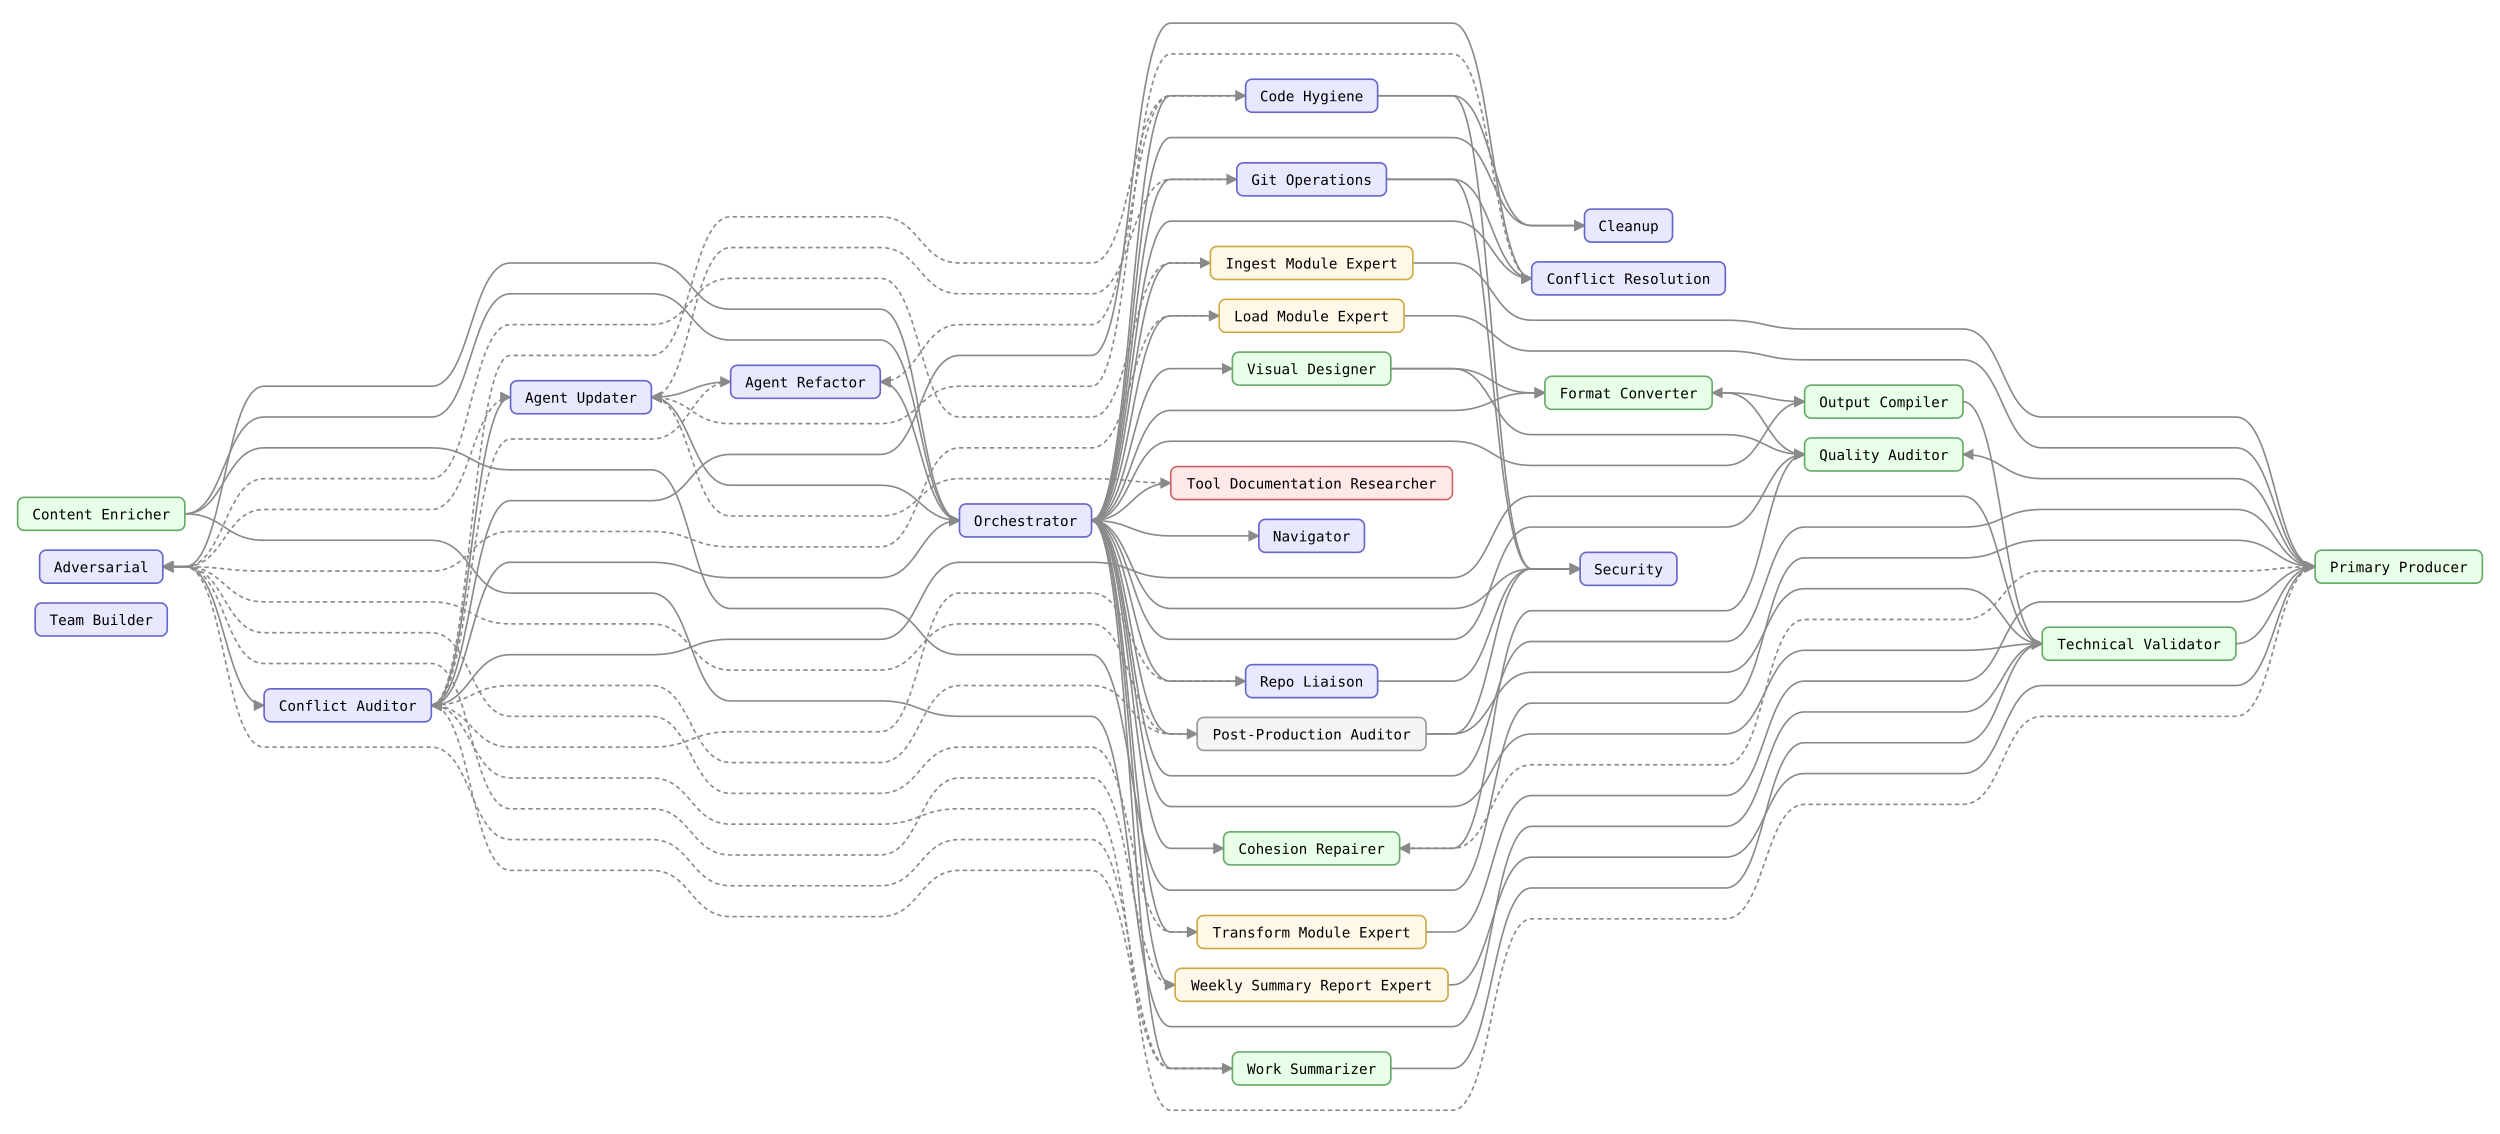
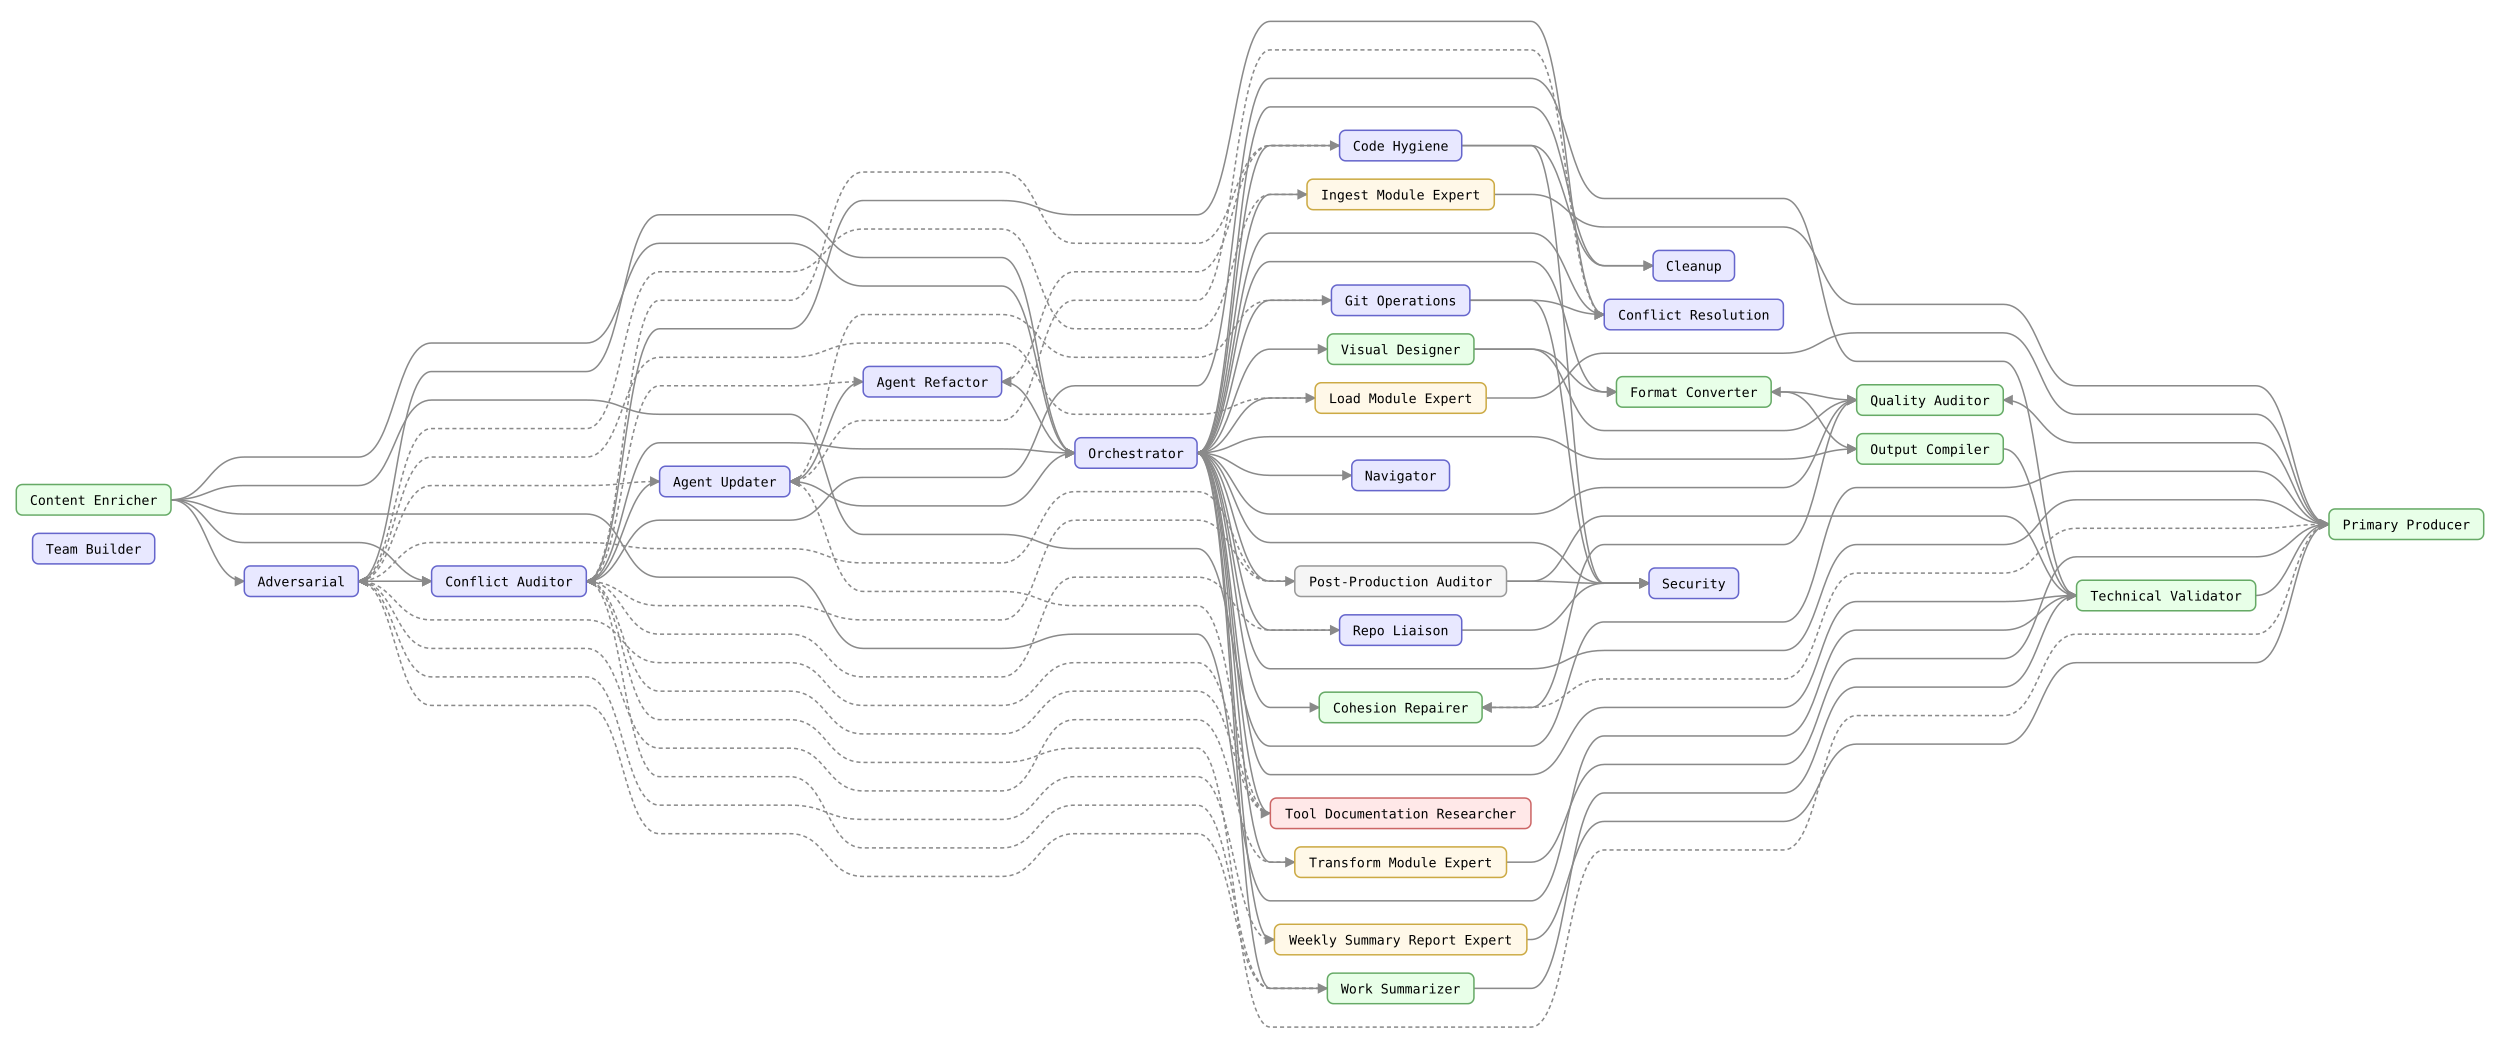
- <svg xmlns="http://www.w3.org/2000/svg" viewBox="0 0 2272 1030" width="2272" height="1030" font-family="monospace">
+ <svg xmlns="http://www.w3.org/2000/svg" viewBox="0 0 2456 1030" width="2456" height="1030" font-family="monospace">
  <defs>
    <marker id="arrow" viewBox="0 0 10 10" refX="9" refY="5" markerWidth="7" markerHeight="7" orient="auto-start-reverse">
      <polygon points="0,0 10,5 0,10" fill="#8a8a8a" />
    </marker>
  </defs>
-   <path d="M148,515 L168,515 C204,515 204,641 240,641" fill="none" stroke="#8a8a8a" stroke-width="1.5" marker-end="url(#arrow)" />
-   <path d="M148,515 L168,515 C204,515 204,351 240,351 L392,351 C428,351 428,239 464,239 L592,239 C628,239 628,281 664,281 L800,281 C836,281 836,473 872,473" fill="none" stroke="#8a8a8a" stroke-width="1.5" marker-start="url(#arrow)" marker-end="url(#arrow)" />
-   <path d="M664,347 C628,347 628,399 592,399 L464,399 C428,399 428,641 392,641" fill="none" stroke="#8a8a8a" stroke-width="1.5" stroke-dasharray="4,3" marker-end="url(#arrow)" />
-   <path d="M800,347 C836,347 836,473 872,473" fill="none" stroke="#8a8a8a" stroke-width="1.5" marker-start="url(#arrow)" marker-end="url(#arrow)" />
-   <path d="M464,361 C428,361 428,463 392,463 L240,463 C204,463 204,515 168,515 L148,515" fill="none" stroke="#8a8a8a" stroke-width="1.5" stroke-dasharray="4,3" marker-end="url(#arrow)" />
-   <path d="M592,361 C628,361 628,347 664,347" fill="none" stroke="#8a8a8a" stroke-width="1.5" marker-end="url(#arrow)" />
-   <path d="M464,361 C428,361 428,641 392,641" fill="none" stroke="#8a8a8a" stroke-width="1.5" marker-start="url(#arrow)" marker-end="url(#arrow)" />
-   <path d="M592,361 C628,361 628,441 664,441 L800,441 C836,441 836,473 872,473" fill="none" stroke="#8a8a8a" stroke-width="1.5" marker-start="url(#arrow)" marker-end="url(#arrow)" />
-   <path d="M1440,205 L1392,205 C1356,205 1356,125 1320,125 L1064,125 C1028,125 1028,473 992,473" fill="none" stroke="#8a8a8a" stroke-width="1.5" marker-start="url(#arrow)" marker-end="url(#arrow)" />
-   <path d="M1132,87 L1064,87 C1028,87 1028,295 992,295 L872,295 C836,295 836,347 800,347" fill="none" stroke="#8a8a8a" stroke-width="1.5" stroke-dasharray="4,3" marker-end="url(#arrow)" />
-   <path d="M1252,87 L1320,87 C1356,87 1356,205 1392,205 L1440,205" fill="none" stroke="#8a8a8a" stroke-width="1.5" marker-end="url(#arrow)" />
-   <path d="M1132,87 L1064,87 C1028,87 1028,239 992,239 L872,239 C836,239 836,197 800,197 L664,197 C628,197 628,323 592,323 L464,323 C428,323 428,641 392,641" fill="none" stroke="#8a8a8a" stroke-width="1.5" stroke-dasharray="4,3" marker-end="url(#arrow)" />
-   <path d="M1132,87 L1064,87 C1028,87 1028,473 992,473" fill="none" stroke="#8a8a8a" stroke-width="1.5" marker-start="url(#arrow)" marker-end="url(#arrow)" />
-   <path d="M1252,87 L1320,87 C1356,87 1356,517 1392,517 L1436,517" fill="none" stroke="#8a8a8a" stroke-width="1.5" marker-end="url(#arrow)" />
-   <path d="M1112,771 L1064,771 C1028,771 1028,473 992,473" fill="none" stroke="#8a8a8a" stroke-width="1.5" marker-start="url(#arrow)" marker-end="url(#arrow)" />
-   <path d="M1272,771 L1320,771 C1356,771 1356,555 1392,555 L1568,555 C1604,555 1604,413 1640,413" fill="none" stroke="#8a8a8a" stroke-width="1.5" marker-start="url(#arrow)" marker-end="url(#arrow)" />
-   <path d="M392,641 C428,641 428,455 464,455 L592,455 C628,455 628,413 664,413 L800,413 C836,413 836,323 872,323 L992,323 C1028,323 1028,21 1064,21 L1320,21 C1356,21 1356,253 1392,253" fill="none" stroke="#8a8a8a" stroke-width="1.5" marker-end="url(#arrow)" />
-   <path d="M392,641 C428,641 428,511 464,511 L592,511 C628,511 628,525 664,525 L800,525 C836,525 836,473 872,473" fill="none" stroke="#8a8a8a" stroke-width="1.5" marker-start="url(#arrow)" marker-end="url(#arrow)" />
-   <path d="M392,641 C428,641 428,595 464,595 L592,595 C628,595 628,581 664,581 L800,581 C836,581 836,511 872,511 L992,511 C1028,511 1028,525 1064,525 L1320,525 C1356,525 1356,451 1392,451 L1568,451 L1640,451 L1784,451 C1820,451 1820,585 1856,585" fill="none" stroke="#8a8a8a" stroke-width="1.5" marker-start="url(#arrow)" marker-end="url(#arrow)" />
-   <path d="M1392,253 C1356,253 1356,49 1320,49 L1064,49 C1028,49 1028,351 992,351 L872,351 C836,351 836,385 800,385 L664,385 C628,385 628,361 592,361" fill="none" stroke="#8a8a8a" stroke-width="1.5" stroke-dasharray="4,3" marker-end="url(#arrow)" />
-   <path d="M1392,253 C1356,253 1356,201 1320,201 L1064,201 C1028,201 1028,473 992,473" fill="none" stroke="#8a8a8a" stroke-width="1.5" marker-start="url(#arrow)" marker-end="url(#arrow)" />
-   <path d="M168,467 C204,467 204,379 240,379 L392,379 C428,379 428,267 464,267 L592,267 C628,267 628,309 664,309 L800,309 C836,309 836,473 872,473" fill="none" stroke="#8a8a8a" stroke-width="1.5" marker-end="url(#arrow)" />
-   <path d="M168,467 C204,467 204,407 240,407 L392,407 C428,407 428,427 464,427 L592,427 C628,427 628,553 664,553 L800,553 C836,553 836,595 872,595 L992,595 C1028,595 1028,809 1064,809 L1320,809 C1356,809 1356,639 1392,639 L1568,639 C1604,639 1604,507 1640,507 L1784,507 C1820,507 1820,491 1856,491 L2032,491 C2068,491 2068,515 2104,515" fill="none" stroke="#8a8a8a" stroke-width="1.5" marker-end="url(#arrow)" />
-   <path d="M168,467 C204,467 204,491 240,491 L392,491 C428,491 428,539 464,539 L592,539 C628,539 628,637 664,637 L800,637 C836,637 836,651 872,651 L992,651 C1028,651 1028,933 1064,933 L1320,933 C1356,933 1356,751 1392,751 L1568,751 C1604,751 1604,647 1640,647 L1784,647 C1820,647 1820,585 1856,585" fill="none" stroke="#8a8a8a" stroke-width="1.5" marker-end="url(#arrow)" />
-   <path d="M1404,357 L1392,357 C1356,357 1356,373 1320,373 L1064,373 C1028,373 1028,473 992,473" fill="none" stroke="#8a8a8a" stroke-width="1.5" marker-start="url(#arrow)" marker-end="url(#arrow)" />
-   <path d="M1556,357 L1568,357 C1604,357 1604,365 1640,365" fill="none" stroke="#8a8a8a" stroke-width="1.5" marker-start="url(#arrow)" marker-end="url(#arrow)" />
-   <path d="M1556,357 L1568,357 C1604,357 1604,413 1640,413" fill="none" stroke="#8a8a8a" stroke-width="1.5" marker-end="url(#arrow)" />
-   <path d="M1124,163 L1064,163 C1028,163 1028,267 992,267 L872,267 C836,267 836,225 800,225 L664,225 C628,225 628,361 592,361" fill="none" stroke="#8a8a8a" stroke-width="1.5" stroke-dasharray="4,3" marker-end="url(#arrow)" />
-   <path d="M1260,163 L1320,163 C1356,163 1356,253 1392,253" fill="none" stroke="#8a8a8a" stroke-width="1.5" marker-end="url(#arrow)" />
-   <path d="M1124,163 L1064,163 C1028,163 1028,473 992,473" fill="none" stroke="#8a8a8a" stroke-width="1.5" marker-start="url(#arrow)" marker-end="url(#arrow)" />
-   <path d="M1260,163 L1320,163 C1356,163 1356,517 1392,517 L1436,517" fill="none" stroke="#8a8a8a" stroke-width="1.5" marker-end="url(#arrow)" />
-   <path d="M1100,239 L1064,239 C1028,239 1028,379 992,379 L872,379 C836,379 836,253 800,253 L664,253 C628,253 628,295 592,295 L464,295 C428,295 428,435 392,435 L240,435 C204,435 204,515 168,515 L148,515" fill="none" stroke="#8a8a8a" stroke-width="1.5" stroke-dasharray="4,3" marker-end="url(#arrow)" />
-   <path d="M1100,239 L1064,239 C1028,239 1028,473 992,473" fill="none" stroke="#8a8a8a" stroke-width="1.5" marker-start="url(#arrow)" marker-end="url(#arrow)" />
-   <path d="M1284,239 L1320,239 C1356,239 1356,291 1392,291 L1568,291 C1604,291 1604,299 1640,299 L1784,299 C1820,299 1820,379 1856,379 L2032,379 C2068,379 2068,515 2104,515" fill="none" stroke="#8a8a8a" stroke-width="1.5" marker-end="url(#arrow)" />
-   <path d="M1108,287 L1064,287 C1028,287 1028,407 992,407 L872,407 C836,407 836,497 800,497 L664,497 C628,497 628,483 592,483 L464,483 C428,483 428,519 392,519 L240,519 C204,519 204,515 168,515 L148,515" fill="none" stroke="#8a8a8a" stroke-width="1.5" stroke-dasharray="4,3" marker-end="url(#arrow)" />
-   <path d="M1108,287 L1064,287 C1028,287 1028,473 992,473" fill="none" stroke="#8a8a8a" stroke-width="1.5" marker-start="url(#arrow)" marker-end="url(#arrow)" />
-   <path d="M1276,287 L1320,287 C1356,287 1356,319 1392,319 L1568,319 C1604,319 1604,327 1640,327 L1784,327 C1820,327 1820,407 1856,407 L2032,407 C2068,407 2068,515 2104,515" fill="none" stroke="#8a8a8a" stroke-width="1.5" marker-end="url(#arrow)" />
-   <path d="M1144,487 L1064,487 C1028,487 1028,473 992,473" fill="none" stroke="#8a8a8a" stroke-width="1.5" marker-start="url(#arrow)" marker-end="url(#arrow)" />
-   <path d="M992,473 C1028,473 1028,401 1064,401 L1320,401 C1356,401 1356,423 1392,423 L1568,423 C1604,423 1604,365 1640,365" fill="none" stroke="#8a8a8a" stroke-width="1.5" marker-start="url(#arrow)" marker-end="url(#arrow)" />
-   <path d="M992,473 C1028,473 1028,667 1064,667 L1088,667" fill="none" stroke="#8a8a8a" stroke-width="1.5" marker-start="url(#arrow)" marker-end="url(#arrow)" />
-   <path d="M992,473 C1028,473 1028,705 1064,705 L1320,705 C1356,705 1356,583 1392,583 L1568,583 C1604,583 1604,479 1640,479 L1784,479 C1820,479 1820,463 1856,463 L2032,463 C2068,463 2068,515 2104,515" fill="none" stroke="#8a8a8a" stroke-width="1.5" marker-start="url(#arrow)" marker-end="url(#arrow)" />
-   <path d="M992,473 C1028,473 1028,581 1064,581 L1320,581 C1356,581 1356,479 1392,479 L1568,479 C1604,479 1604,413 1640,413" fill="none" stroke="#8a8a8a" stroke-width="1.5" marker-start="url(#arrow)" marker-end="url(#arrow)" />
-   <path d="M992,473 C1028,473 1028,619 1064,619 L1132,619" fill="none" stroke="#8a8a8a" stroke-width="1.5" marker-start="url(#arrow)" marker-end="url(#arrow)" />
-   <path d="M992,473 C1028,473 1028,553 1064,553 L1320,553 C1356,553 1356,517 1392,517 L1436,517" fill="none" stroke="#8a8a8a" stroke-width="1.5" marker-start="url(#arrow)" marker-end="url(#arrow)" />
-   <path d="M992,473 C1028,473 1028,733 1064,733 L1320,733 C1356,733 1356,667 1392,667 L1568,667 C1604,667 1604,591 1640,591 L1784,591 C1820,591 1820,585 1856,585" fill="none" stroke="#8a8a8a" stroke-width="1.5" marker-start="url(#arrow)" marker-end="url(#arrow)" />
-   <path d="M992,473 C1028,473 1028,439 1064,439" fill="none" stroke="#8a8a8a" stroke-width="1.5" marker-start="url(#arrow)" marker-end="url(#arrow)" />
-   <path d="M992,473 C1028,473 1028,847 1064,847 L1088,847" fill="none" stroke="#8a8a8a" stroke-width="1.5" marker-start="url(#arrow)" marker-end="url(#arrow)" />
-   <path d="M992,473 C1028,473 1028,335 1064,335 L1120,335" fill="none" stroke="#8a8a8a" stroke-width="1.5" marker-start="url(#arrow)" marker-end="url(#arrow)" />
-   <path d="M992,473 C1028,473 1028,895 1064,895 L1068,895" fill="none" stroke="#8a8a8a" stroke-width="1.5" marker-start="url(#arrow)" marker-end="url(#arrow)" />
-   <path d="M992,473 C1028,473 1028,971 1064,971 L1120,971" fill="none" stroke="#8a8a8a" stroke-width="1.5" marker-start="url(#arrow)" marker-end="url(#arrow)" />
-   <path d="M1784,365 C1820,365 1820,585 1856,585" fill="none" stroke="#8a8a8a" stroke-width="1.5" marker-end="url(#arrow)" />
-   <path d="M1088,667 L1064,667 C1028,667 1028,567 992,567 L872,567 C836,567 836,609 800,609 L664,609 C628,609 628,567 592,567 L464,567 C428,567 428,547 392,547 L240,547 C204,547 204,515 168,515 L148,515" fill="none" stroke="#8a8a8a" stroke-width="1.5" stroke-dasharray="4,3" marker-end="url(#arrow)" />
-   <path d="M1088,667 L1064,667 C1028,667 1028,623 992,623 L872,623 C836,623 836,693 800,693 L664,693 C628,693 628,623 592,623 L464,623 C428,623 428,641 392,641" fill="none" stroke="#8a8a8a" stroke-width="1.5" stroke-dasharray="4,3" marker-end="url(#arrow)" />
-   <path d="M1296,667 L1320,667 C1356,667 1356,517 1392,517 L1436,517" fill="none" stroke="#8a8a8a" stroke-width="1.5" marker-end="url(#arrow)" />
-   <path d="M1296,667 L1320,667 C1356,667 1356,611 1392,611 L1568,611 C1604,611 1604,535 1640,535 L1784,535 C1820,535 1820,585 1856,585" fill="none" stroke="#8a8a8a" stroke-width="1.5" marker-end="url(#arrow)" />
-   <path d="M2104,515 C2068,515 2068,519 2032,519 L1856,519 C1820,519 1820,563 1784,563 L1640,563 C1604,563 1604,695 1568,695 L1392,695 C1356,695 1356,771 1320,771 L1272,771" fill="none" stroke="#8a8a8a" stroke-width="1.5" stroke-dasharray="4,3" marker-end="url(#arrow)" />
-   <path d="M2104,515 C2068,515 2068,651 2032,651 L1856,651 C1820,651 1820,731 1784,731 L1640,731 C1604,731 1604,835 1568,835 L1392,835 C1356,835 1356,1009 1320,1009 L1064,1009 C1028,1009 1028,735 992,735 L872,735 C836,735 836,749 800,749 L664,749 C628,749 628,707 592,707 L464,707 C428,707 428,641 392,641" fill="none" stroke="#8a8a8a" stroke-width="1.5" stroke-dasharray="4,3" marker-end="url(#arrow)" />
-   <path d="M2104,515 C2068,515 2068,435 2032,435 L1856,435 C1820,435 1820,413 1784,413" fill="none" stroke="#8a8a8a" stroke-width="1.5" marker-start="url(#arrow)" marker-end="url(#arrow)" />
-   <path d="M1132,619 L1064,619 C1028,619 1028,539 992,539 L872,539 C836,539 836,665 800,665 L664,665 C628,665 628,679 592,679 L464,679 C428,679 428,641 392,641" fill="none" stroke="#8a8a8a" stroke-width="1.5" stroke-dasharray="4,3" marker-end="url(#arrow)" />
-   <path d="M1252,619 L1320,619 C1356,619 1356,517 1392,517 L1436,517" fill="none" stroke="#8a8a8a" stroke-width="1.5" marker-end="url(#arrow)" />
-   <path d="M2032,585 C2068,585 2068,515 2104,515" fill="none" stroke="#8a8a8a" stroke-width="1.5" marker-end="url(#arrow)" />
-   <path d="M1064,439 C1028,439 1028,435 992,435 L872,435 C836,435 836,469 800,469 L664,469 C628,469 628,361 592,361" fill="none" stroke="#8a8a8a" stroke-width="1.5" stroke-dasharray="4,3" marker-end="url(#arrow)" />
-   <path d="M1088,847 L1064,847 C1028,847 1028,679 992,679 L872,679 C836,679 836,721 800,721 L664,721 C628,721 628,651 592,651 L464,651 C428,651 428,575 392,575 L240,575 C204,575 204,515 168,515 L148,515" fill="none" stroke="#8a8a8a" stroke-width="1.5" stroke-dasharray="4,3" marker-end="url(#arrow)" />
-   <path d="M1296,847 L1320,847 C1356,847 1356,723 1392,723 L1568,723 C1604,723 1604,619 1640,619 L1784,619 C1820,619 1820,547 1856,547 L2032,547 C2068,547 2068,515 2104,515" fill="none" stroke="#8a8a8a" stroke-width="1.5" marker-end="url(#arrow)" />
-   <path d="M1264,335 L1320,335 C1356,335 1356,357 1392,357 L1404,357" fill="none" stroke="#8a8a8a" stroke-width="1.5" marker-end="url(#arrow)" />
-   <path d="M1264,335 L1320,335 C1356,335 1356,395 1392,395 L1568,395 C1604,395 1604,413 1640,413" fill="none" stroke="#8a8a8a" stroke-width="1.5" marker-end="url(#arrow)" />
-   <path d="M1068,895 L1064,895 C1028,895 1028,707 992,707 L872,707 C836,707 836,777 800,777 L664,777 C628,777 628,735 592,735 L464,735 C428,735 428,603 392,603 L240,603 C204,603 204,515 168,515 L148,515" fill="none" stroke="#8a8a8a" stroke-width="1.5" stroke-dasharray="4,3" marker-end="url(#arrow)" />
-   <path d="M1316,895 L1320,895 C1356,895 1356,779 1392,779 L1568,779 C1604,779 1604,703 1640,703 L1784,703 C1820,703 1820,623 1856,623 L2032,623 C2068,623 2068,515 2104,515" fill="none" stroke="#8a8a8a" stroke-width="1.5" marker-end="url(#arrow)" />
-   <path d="M1120,971 L1064,971 C1028,971 1028,763 992,763 L872,763 C836,763 836,805 800,805 L664,805 C628,805 628,763 592,763 L464,763 C428,763 428,679 392,679 L240,679 C204,679 204,515 168,515 L148,515" fill="none" stroke="#8a8a8a" stroke-width="1.5" stroke-dasharray="4,3" marker-end="url(#arrow)" />
-   <path d="M1120,971 L1064,971 C1028,971 1028,791 992,791 L872,791 C836,791 836,833 800,833 L664,833 C628,833 628,791 592,791 L464,791 C428,791 428,641 392,641" fill="none" stroke="#8a8a8a" stroke-width="1.5" stroke-dasharray="4,3" marker-end="url(#arrow)" />
-   <path d="M1264,971 L1320,971 C1356,971 1356,807 1392,807 L1568,807 C1604,807 1604,675 1640,675 L1784,675 C1820,675 1820,585 1856,585" fill="none" stroke="#8a8a8a" stroke-width="1.5" marker-end="url(#arrow)" />
-   <rect x="36" y="500" width="112" height="30" rx="6" fill="#e8e8ff" stroke="#6666cc" stroke-width="1.5" />
-   <text x="92" y="520" font-size="13" text-anchor="middle" fill="#000000">Adversarial</text>
-   <rect x="664" y="332" width="136" height="30" rx="6" fill="#e8e8ff" stroke="#6666cc" stroke-width="1.5" />
-   <text x="732" y="352" font-size="13" text-anchor="middle" fill="#000000">Agent Refactor</text>
-   <rect x="464" y="346" width="128" height="30" rx="6" fill="#e8e8ff" stroke="#6666cc" stroke-width="1.5" />
-   <text x="528" y="366" font-size="13" text-anchor="middle" fill="#000000">Agent Updater</text>
-   <rect x="1440" y="190" width="80" height="30" rx="6" fill="#e8e8ff" stroke="#6666cc" stroke-width="1.5" />
-   <text x="1480" y="210" font-size="13" text-anchor="middle" fill="#000000">Cleanup</text>
-   <rect x="1132" y="72" width="120" height="30" rx="6" fill="#e8e8ff" stroke="#6666cc" stroke-width="1.5" />
-   <text x="1192" y="92" font-size="13" text-anchor="middle" fill="#000000">Code Hygiene</text>
-   <rect x="1112" y="756" width="160" height="30" rx="6" fill="#e8ffe8" stroke="#66aa66" stroke-width="1.5" />
-   <text x="1192" y="776" font-size="13" text-anchor="middle" fill="#000000">Cohesion Repairer</text>
-   <rect x="240" y="626" width="152" height="30" rx="6" fill="#e8e8ff" stroke="#6666cc" stroke-width="1.5" />
-   <text x="316" y="646" font-size="13" text-anchor="middle" fill="#000000">Conflict Auditor</text>
-   <rect x="1392" y="238" width="176" height="30" rx="6" fill="#e8e8ff" stroke="#6666cc" stroke-width="1.5" />
-   <text x="1480" y="258" font-size="13" text-anchor="middle" fill="#000000">Conflict Resolution</text>
-   <rect x="16" y="452" width="152" height="30" rx="6" fill="#e8ffe8" stroke="#66aa66" stroke-width="1.5" />
-   <text x="92" y="472" font-size="13" text-anchor="middle" fill="#000000">Content Enricher</text>
-   <rect x="1404" y="342" width="152" height="30" rx="6" fill="#e8ffe8" stroke="#66aa66" stroke-width="1.5" />
-   <text x="1480" y="362" font-size="13" text-anchor="middle" fill="#000000">Format Converter</text>
-   <rect x="1124" y="148" width="136" height="30" rx="6" fill="#e8e8ff" stroke="#6666cc" stroke-width="1.5" />
-   <text x="1192" y="168" font-size="13" text-anchor="middle" fill="#000000">Git Operations</text>
-   <rect x="1100" y="224" width="184" height="30" rx="6" fill="#fff8e8" stroke="#ccaa44" stroke-width="1.5" />
-   <text x="1192" y="244" font-size="13" text-anchor="middle" fill="#000000">Ingest Module Expert</text>
-   <rect x="1108" y="272" width="168" height="30" rx="6" fill="#fff8e8" stroke="#ccaa44" stroke-width="1.5" />
-   <text x="1192" y="292" font-size="13" text-anchor="middle" fill="#000000">Load Module Expert</text>
-   <rect x="1144" y="472" width="96" height="30" rx="6" fill="#e8e8ff" stroke="#6666cc" stroke-width="1.5" />
-   <text x="1192" y="492" font-size="13" text-anchor="middle" fill="#000000">Navigator</text>
-   <rect x="872" y="458" width="120" height="30" rx="6" fill="#e8e8ff" stroke="#6666cc" stroke-width="1.5" />
-   <text x="932" y="478" font-size="13" text-anchor="middle" fill="#000000">Orchestrator</text>
-   <rect x="1640" y="350" width="144" height="30" rx="6" fill="#e8ffe8" stroke="#66aa66" stroke-width="1.5" />
-   <text x="1712" y="370" font-size="13" text-anchor="middle" fill="#000000">Output Compiler</text>
-   <rect x="1088" y="652" width="208" height="30" rx="6" fill="#f5f5f5" stroke="#999999" stroke-width="1.5" />
-   <text x="1192" y="672" font-size="13" text-anchor="middle" fill="#000000">Post-Production Auditor</text>
-   <rect x="2104" y="500" width="152" height="30" rx="6" fill="#e8ffe8" stroke="#66aa66" stroke-width="1.5" />
-   <text x="2180" y="520" font-size="13" text-anchor="middle" fill="#000000">Primary Producer</text>
-   <rect x="1640" y="398" width="144" height="30" rx="6" fill="#e8ffe8" stroke="#66aa66" stroke-width="1.5" />
-   <text x="1712" y="418" font-size="13" text-anchor="middle" fill="#000000">Quality Auditor</text>
-   <rect x="1132" y="604" width="120" height="30" rx="6" fill="#e8e8ff" stroke="#6666cc" stroke-width="1.5" />
-   <text x="1192" y="624" font-size="13" text-anchor="middle" fill="#000000">Repo Liaison</text>
-   <rect x="1436" y="502" width="88" height="30" rx="6" fill="#e8e8ff" stroke="#6666cc" stroke-width="1.5" />
-   <text x="1480" y="522" font-size="13" text-anchor="middle" fill="#000000">Security</text>
-   <rect x="32" y="548" width="120" height="30" rx="6" fill="#e8e8ff" stroke="#6666cc" stroke-width="1.5" />
-   <text x="92" y="568" font-size="13" text-anchor="middle" fill="#000000">Team Builder</text>
-   <rect x="1856" y="570" width="176" height="30" rx="6" fill="#e8ffe8" stroke="#66aa66" stroke-width="1.5" />
-   <text x="1944" y="590" font-size="13" text-anchor="middle" fill="#000000">Technical Validator</text>
-   <rect x="1064" y="424" width="256" height="30" rx="6" fill="#ffe8e8" stroke="#cc6666" stroke-width="1.5" />
-   <text x="1192" y="444" font-size="13" text-anchor="middle" fill="#000000">Tool Documentation Researcher</text>
-   <rect x="1088" y="832" width="208" height="30" rx="6" fill="#fff8e8" stroke="#ccaa44" stroke-width="1.5" />
-   <text x="1192" y="852" font-size="13" text-anchor="middle" fill="#000000">Transform Module Expert</text>
-   <rect x="1120" y="320" width="144" height="30" rx="6" fill="#e8ffe8" stroke="#66aa66" stroke-width="1.5" />
-   <text x="1192" y="340" font-size="13" text-anchor="middle" fill="#000000">Visual Designer</text>
-   <rect x="1068" y="880" width="248" height="30" rx="6" fill="#fff8e8" stroke="#ccaa44" stroke-width="1.5" />
-   <text x="1192" y="900" font-size="13" text-anchor="middle" fill="#000000">Weekly Summary Report Expert</text>
-   <rect x="1120" y="956" width="144" height="30" rx="6" fill="#e8ffe8" stroke="#66aa66" stroke-width="1.5" />
-   <text x="1192" y="976" font-size="13" text-anchor="middle" fill="#000000">Work Summarizer</text>
+   <path d="M352,571 L424,571" fill="none" stroke="#8a8a8a" stroke-width="1.5" marker-end="url(#arrow)" />
+   <path d="M352,571 C388,571 388,365 424,365 L576,365 C612,365 612,211 648,211 L776,211 C812,211 812,253 848,253 L984,253 C1020,253 1020,445 1056,445" fill="none" stroke="#8a8a8a" stroke-width="1.5" marker-start="url(#arrow)" marker-end="url(#arrow)" />
+   <path d="M848,375 C812,375 812,379 776,379 L648,379 C612,379 612,571 576,571" fill="none" stroke="#8a8a8a" stroke-width="1.5" stroke-dasharray="4,3" marker-end="url(#arrow)" />
+   <path d="M984,375 C1020,375 1020,445 1056,445" fill="none" stroke="#8a8a8a" stroke-width="1.5" marker-start="url(#arrow)" marker-end="url(#arrow)" />
+   <path d="M648,473 C612,473 612,477 576,477 L424,477 C388,477 388,571 352,571" fill="none" stroke="#8a8a8a" stroke-width="1.5" stroke-dasharray="4,3" marker-end="url(#arrow)" />
+   <path d="M776,473 C812,473 812,375 848,375" fill="none" stroke="#8a8a8a" stroke-width="1.5" marker-end="url(#arrow)" />
+   <path d="M648,473 C612,473 612,571 576,571" fill="none" stroke="#8a8a8a" stroke-width="1.5" marker-start="url(#arrow)" marker-end="url(#arrow)" />
+   <path d="M776,473 C812,473 812,497 848,497 L984,497 C1020,497 1020,445 1056,445" fill="none" stroke="#8a8a8a" stroke-width="1.5" marker-start="url(#arrow)" marker-end="url(#arrow)" />
+   <path d="M1624,261 L1576,261 C1540,261 1540,105 1504,105 L1248,105 C1212,105 1212,445 1176,445" fill="none" stroke="#8a8a8a" stroke-width="1.5" marker-start="url(#arrow)" marker-end="url(#arrow)" />
+   <path d="M1316,143 L1248,143 C1212,143 1212,267 1176,267 L1056,267 C1020,267 1020,375 984,375" fill="none" stroke="#8a8a8a" stroke-width="1.5" stroke-dasharray="4,3" marker-end="url(#arrow)" />
+   <path d="M1436,143 L1504,143 C1540,143 1540,261 1576,261 L1624,261" fill="none" stroke="#8a8a8a" stroke-width="1.5" marker-end="url(#arrow)" />
+   <path d="M1316,143 L1248,143 C1212,143 1212,239 1176,239 L1056,239 C1020,239 1020,169 984,169 L848,169 C812,169 812,295 776,295 L648,295 C612,295 612,571 576,571" fill="none" stroke="#8a8a8a" stroke-width="1.5" stroke-dasharray="4,3" marker-end="url(#arrow)" />
+   <path d="M1316,143 L1248,143 C1212,143 1212,445 1176,445" fill="none" stroke="#8a8a8a" stroke-width="1.5" marker-start="url(#arrow)" marker-end="url(#arrow)" />
+   <path d="M1436,143 L1504,143 C1540,143 1540,573 1576,573 L1620,573" fill="none" stroke="#8a8a8a" stroke-width="1.5" marker-end="url(#arrow)" />
+   <path d="M1296,695 L1248,695 C1212,695 1212,445 1176,445" fill="none" stroke="#8a8a8a" stroke-width="1.5" marker-start="url(#arrow)" marker-end="url(#arrow)" />
+   <path d="M1456,695 L1504,695 C1540,695 1540,535 1576,535 L1752,535 C1788,535 1788,393 1824,393" fill="none" stroke="#8a8a8a" stroke-width="1.5" marker-start="url(#arrow)" marker-end="url(#arrow)" />
+   <path d="M576,571 C612,571 612,323 648,323 L776,323 C812,323 812,197 848,197 L984,197 C1020,197 1020,211 1056,211 L1176,211 C1212,211 1212,21 1248,21 L1504,21 C1540,21 1540,309 1576,309" fill="none" stroke="#8a8a8a" stroke-width="1.5" marker-end="url(#arrow)" />
+   <path d="M576,571 C612,571 612,435 648,435 L776,435 C812,435 812,441 848,441 L984,441 C1020,441 1020,445 1056,445" fill="none" stroke="#8a8a8a" stroke-width="1.5" marker-start="url(#arrow)" marker-end="url(#arrow)" />
+   <path d="M576,571 C612,571 612,511 648,511 L776,511 C812,511 812,469 848,469 L984,469 C1020,469 1020,379 1056,379 L1176,379 C1212,379 1212,77 1248,77 L1504,77 C1540,77 1540,195 1576,195 L1752,195 C1788,195 1788,355 1824,355 L1968,355 C2004,355 2004,585 2040,585" fill="none" stroke="#8a8a8a" stroke-width="1.5" marker-start="url(#arrow)" marker-end="url(#arrow)" />
+   <path d="M1576,309 C1540,309 1540,49 1504,49 L1248,49 C1212,49 1212,295 1176,295 L1056,295 C1020,295 1020,413 984,413 L848,413 C812,413 812,473 776,473" fill="none" stroke="#8a8a8a" stroke-width="1.5" stroke-dasharray="4,3" marker-end="url(#arrow)" />
+   <path d="M1576,309 C1540,309 1540,229 1504,229 L1248,229 C1212,229 1212,445 1176,445" fill="none" stroke="#8a8a8a" stroke-width="1.5" marker-start="url(#arrow)" marker-end="url(#arrow)" />
+   <path d="M168,491 C204,491 204,571 240,571" fill="none" stroke="#8a8a8a" stroke-width="1.5" marker-end="url(#arrow)" />
+   <path d="M168,491 C204,491 204,533 240,533 L352,533 C388,533 388,571 424,571" fill="none" stroke="#8a8a8a" stroke-width="1.5" marker-end="url(#arrow)" />
+   <path d="M168,491 C204,491 204,449 240,449 L352,449 C388,449 388,337 424,337 L576,337 C612,337 612,239 648,239 L776,239 C812,239 812,281 848,281 L984,281 C1020,281 1020,445 1056,445" fill="none" stroke="#8a8a8a" stroke-width="1.5" marker-end="url(#arrow)" />
+   <path d="M168,491 C204,491 204,477 240,477 L352,477 C388,477 388,393 424,393 L576,393 C612,393 612,407 648,407 L776,407 C812,407 812,525 848,525 L984,525 C1020,525 1020,539 1056,539 L1176,539 C1212,539 1212,733 1248,733 L1504,733 C1540,733 1540,611 1576,611 L1752,611 C1788,611 1788,479 1824,479 L1968,479 C2004,479 2004,463 2040,463 L2216,463 C2252,463 2252,515 2288,515" fill="none" stroke="#8a8a8a" stroke-width="1.5" marker-end="url(#arrow)" />
+   <path d="M168,491 C204,491 204,505 240,505 L352,505 L424,505 L576,505 C612,505 612,567 648,567 L776,567 C812,567 812,637 848,637 L984,637 C1020,637 1020,623 1056,623 L1176,623 C1212,623 1212,885 1248,885 L1504,885 C1540,885 1540,723 1576,723 L1752,723 C1788,723 1788,619 1824,619 L1968,619 C2004,619 2004,585 2040,585" fill="none" stroke="#8a8a8a" stroke-width="1.5" marker-end="url(#arrow)" />
+   <path d="M1588,385 L1576,385 C1540,385 1540,257 1504,257 L1248,257 C1212,257 1212,445 1176,445" fill="none" stroke="#8a8a8a" stroke-width="1.5" marker-start="url(#arrow)" marker-end="url(#arrow)" />
+   <path d="M1740,385 L1752,385 C1788,385 1788,441 1824,441" fill="none" stroke="#8a8a8a" stroke-width="1.5" marker-start="url(#arrow)" marker-end="url(#arrow)" />
+   <path d="M1740,385 L1752,385 C1788,385 1788,393 1824,393" fill="none" stroke="#8a8a8a" stroke-width="1.5" marker-end="url(#arrow)" />
+   <path d="M1308,295 L1248,295 C1212,295 1212,351 1176,351 L1056,351 C1020,351 1020,309 984,309 L848,309 C812,309 812,473 776,473" fill="none" stroke="#8a8a8a" stroke-width="1.5" stroke-dasharray="4,3" marker-end="url(#arrow)" />
+   <path d="M1444,295 L1504,295 C1540,295 1540,309 1576,309" fill="none" stroke="#8a8a8a" stroke-width="1.5" marker-end="url(#arrow)" />
+   <path d="M1308,295 L1248,295 C1212,295 1212,445 1176,445" fill="none" stroke="#8a8a8a" stroke-width="1.5" marker-start="url(#arrow)" marker-end="url(#arrow)" />
+   <path d="M1444,295 L1504,295 C1540,295 1540,573 1576,573 L1620,573" fill="none" stroke="#8a8a8a" stroke-width="1.5" marker-end="url(#arrow)" />
+   <path d="M1284,191 L1248,191 C1212,191 1212,323 1176,323 L1056,323 C1020,323 1020,225 984,225 L848,225 C812,225 812,267 776,267 L648,267 C612,267 612,421 576,421 L424,421 C388,421 388,571 352,571" fill="none" stroke="#8a8a8a" stroke-width="1.5" stroke-dasharray="4,3" marker-end="url(#arrow)" />
+   <path d="M1284,191 L1248,191 C1212,191 1212,445 1176,445" fill="none" stroke="#8a8a8a" stroke-width="1.5" marker-start="url(#arrow)" marker-end="url(#arrow)" />
+   <path d="M1468,191 L1504,191 C1540,191 1540,223 1576,223 L1752,223 C1788,223 1788,299 1824,299 L1968,299 C2004,299 2004,379 2040,379 L2216,379 C2252,379 2252,515 2288,515" fill="none" stroke="#8a8a8a" stroke-width="1.5" marker-end="url(#arrow)" />
+   <path d="M1292,391 L1248,391 C1212,391 1212,407 1176,407 L1056,407 C1020,407 1020,337 984,337 L848,337 C812,337 812,351 776,351 L648,351 C612,351 612,449 576,449 L424,449 C388,449 388,571 352,571" fill="none" stroke="#8a8a8a" stroke-width="1.5" stroke-dasharray="4,3" marker-end="url(#arrow)" />
+   <path d="M1292,391 L1248,391 C1212,391 1212,445 1176,445" fill="none" stroke="#8a8a8a" stroke-width="1.5" marker-start="url(#arrow)" marker-end="url(#arrow)" />
+   <path d="M1460,391 L1504,391 C1540,391 1540,347 1576,347 L1752,347 C1788,347 1788,327 1824,327 L1968,327 C2004,327 2004,407 2040,407 L2216,407 C2252,407 2252,515 2288,515" fill="none" stroke="#8a8a8a" stroke-width="1.5" marker-end="url(#arrow)" />
+   <path d="M1328,467 L1248,467 C1212,467 1212,445 1176,445" fill="none" stroke="#8a8a8a" stroke-width="1.5" marker-start="url(#arrow)" marker-end="url(#arrow)" />
+   <path d="M1176,445 C1212,445 1212,429 1248,429 L1504,429 C1540,429 1540,451 1576,451 L1752,451 C1788,451 1788,441 1824,441" fill="none" stroke="#8a8a8a" stroke-width="1.5" marker-start="url(#arrow)" marker-end="url(#arrow)" />
+   <path d="M1176,445 C1212,445 1212,571 1248,571 L1272,571" fill="none" stroke="#8a8a8a" stroke-width="1.5" marker-start="url(#arrow)" marker-end="url(#arrow)" />
+   <path d="M1176,445 C1212,445 1212,657 1248,657 L1504,657 C1540,657 1540,639 1576,639 L1752,639 C1788,639 1788,535 1824,535 L1968,535 C2004,535 2004,491 2040,491 L2216,491 C2252,491 2252,515 2288,515" fill="none" stroke="#8a8a8a" stroke-width="1.5" marker-start="url(#arrow)" marker-end="url(#arrow)" />
+   <path d="M1176,445 C1212,445 1212,505 1248,505 L1504,505 C1540,505 1540,479 1576,479 L1752,479 C1788,479 1788,393 1824,393" fill="none" stroke="#8a8a8a" stroke-width="1.5" marker-start="url(#arrow)" marker-end="url(#arrow)" />
+   <path d="M1176,445 C1212,445 1212,619 1248,619 L1316,619" fill="none" stroke="#8a8a8a" stroke-width="1.5" marker-start="url(#arrow)" marker-end="url(#arrow)" />
+   <path d="M1176,445 C1212,445 1212,533 1248,533 L1504,533 C1540,533 1540,573 1576,573 L1620,573" fill="none" stroke="#8a8a8a" stroke-width="1.5" marker-start="url(#arrow)" marker-end="url(#arrow)" />
+   <path d="M1176,445 C1212,445 1212,761 1248,761 L1504,761 C1540,761 1540,695 1576,695 L1752,695 C1788,695 1788,591 1824,591 L1968,591 C2004,591 2004,585 2040,585" fill="none" stroke="#8a8a8a" stroke-width="1.5" marker-start="url(#arrow)" marker-end="url(#arrow)" />
+   <path d="M1176,445 C1212,445 1212,799 1248,799" fill="none" stroke="#8a8a8a" stroke-width="1.5" marker-start="url(#arrow)" marker-end="url(#arrow)" />
+   <path d="M1176,445 C1212,445 1212,847 1248,847 L1272,847" fill="none" stroke="#8a8a8a" stroke-width="1.5" marker-start="url(#arrow)" marker-end="url(#arrow)" />
+   <path d="M1176,445 C1212,445 1212,343 1248,343 L1304,343" fill="none" stroke="#8a8a8a" stroke-width="1.5" marker-start="url(#arrow)" marker-end="url(#arrow)" />
+   <path d="M1176,445 C1212,445 1212,923 1248,923 L1252,923" fill="none" stroke="#8a8a8a" stroke-width="1.5" marker-start="url(#arrow)" marker-end="url(#arrow)" />
+   <path d="M1176,445 C1212,445 1212,971 1248,971 L1304,971" fill="none" stroke="#8a8a8a" stroke-width="1.5" marker-start="url(#arrow)" marker-end="url(#arrow)" />
+   <path d="M1968,441 C2004,441 2004,585 2040,585" fill="none" stroke="#8a8a8a" stroke-width="1.5" marker-end="url(#arrow)" />
+   <path d="M1272,571 L1248,571 C1212,571 1212,483 1176,483 L1056,483 C1020,483 1020,553 984,553 L848,553 C812,553 812,539 776,539 L648,539 C612,539 612,533 576,533 L424,533 C388,533 388,571 352,571" fill="none" stroke="#8a8a8a" stroke-width="1.5" stroke-dasharray="4,3" marker-end="url(#arrow)" />
+   <path d="M1272,571 L1248,571 C1212,571 1212,511 1176,511 L1056,511 C1020,511 1020,609 984,609 L848,609 C812,609 812,595 776,595 L648,595 C612,595 612,571 576,571" fill="none" stroke="#8a8a8a" stroke-width="1.5" stroke-dasharray="4,3" marker-end="url(#arrow)" />
+   <path d="M1480,571 L1504,571 C1540,571 1540,573 1576,573 L1620,573" fill="none" stroke="#8a8a8a" stroke-width="1.5" marker-end="url(#arrow)" />
+   <path d="M1480,571 L1504,571 C1540,571 1540,507 1576,507 L1752,507 L1824,507 L1968,507 C2004,507 2004,585 2040,585" fill="none" stroke="#8a8a8a" stroke-width="1.5" marker-end="url(#arrow)" />
+   <path d="M2288,515 C2252,515 2252,519 2216,519 L2040,519 C2004,519 2004,563 1968,563 L1824,563 C1788,563 1788,667 1752,667 L1576,667 C1540,667 1540,695 1504,695 L1456,695" fill="none" stroke="#8a8a8a" stroke-width="1.5" stroke-dasharray="4,3" marker-end="url(#arrow)" />
+   <path d="M2288,515 C2252,515 2252,623 2216,623 L2040,623 C2004,623 2004,703 1968,703 L1824,703 C1788,703 1788,835 1752,835 L1576,835 C1540,835 1540,1009 1504,1009 L1248,1009 C1212,1009 1212,735 1176,735 L1056,735 C1020,735 1020,749 984,749 L848,749 C812,749 812,707 776,707 L648,707 C612,707 612,571 576,571" fill="none" stroke="#8a8a8a" stroke-width="1.5" stroke-dasharray="4,3" marker-end="url(#arrow)" />
+   <path d="M2288,515 C2252,515 2252,435 2216,435 L2040,435 C2004,435 2004,393 1968,393" fill="none" stroke="#8a8a8a" stroke-width="1.5" marker-start="url(#arrow)" marker-end="url(#arrow)" />
+   <path d="M1316,619 L1248,619 C1212,619 1212,567 1176,567 L1056,567 C1020,567 1020,665 984,665 L848,665 C812,665 812,623 776,623 L648,623 C612,623 612,571 576,571" fill="none" stroke="#8a8a8a" stroke-width="1.5" stroke-dasharray="4,3" marker-end="url(#arrow)" />
+   <path d="M1436,619 L1504,619 C1540,619 1540,573 1576,573 L1620,573" fill="none" stroke="#8a8a8a" stroke-width="1.5" marker-end="url(#arrow)" />
+   <path d="M2216,585 C2252,585 2252,515 2288,515" fill="none" stroke="#8a8a8a" stroke-width="1.5" marker-end="url(#arrow)" />
+   <path d="M1248,799 C1212,799 1212,651 1176,651 L1056,651 C1020,651 1020,693 984,693 L848,693 C812,693 812,651 776,651 L648,651 C612,651 612,609 576,609 L424,609 C388,609 388,571 352,571" fill="none" stroke="#8a8a8a" stroke-width="1.5" stroke-dasharray="4,3" marker-end="url(#arrow)" />
+   <path d="M1248,799 C1212,799 1212,595 1176,595 L1056,595 C1020,595 1020,581 984,581 L848,581 C812,581 812,473 776,473" fill="none" stroke="#8a8a8a" stroke-width="1.5" stroke-dasharray="4,3" marker-end="url(#arrow)" />
+   <path d="M1248,799 C1212,799 1212,679 1176,679 L1056,679 C1020,679 1020,721 984,721 L848,721 C812,721 812,679 776,679 L648,679 C612,679 612,571 576,571" fill="none" stroke="#8a8a8a" stroke-width="1.5" stroke-dasharray="4,3" marker-end="url(#arrow)" />
+   <path d="M1272,847 L1248,847 C1212,847 1212,707 1176,707 L1056,707 C1020,707 1020,777 984,777 L848,777 C812,777 812,735 776,735 L648,735 C612,735 612,637 576,637 L424,637 C388,637 388,571 352,571" fill="none" stroke="#8a8a8a" stroke-width="1.5" stroke-dasharray="4,3" marker-end="url(#arrow)" />
+   <path d="M1480,847 L1504,847 C1540,847 1540,751 1576,751 L1752,751 C1788,751 1788,647 1824,647 L1968,647 C2004,647 2004,547 2040,547 L2216,547 C2252,547 2252,515 2288,515" fill="none" stroke="#8a8a8a" stroke-width="1.5" marker-end="url(#arrow)" />
+   <path d="M1448,343 L1504,343 C1540,343 1540,385 1576,385 L1588,385" fill="none" stroke="#8a8a8a" stroke-width="1.5" marker-end="url(#arrow)" />
+   <path d="M1448,343 L1504,343 C1540,343 1540,423 1576,423 L1752,423 C1788,423 1788,393 1824,393" fill="none" stroke="#8a8a8a" stroke-width="1.5" marker-end="url(#arrow)" />
+   <path d="M1252,923 L1248,923 C1212,923 1212,763 1176,763 L1056,763 C1020,763 1020,805 984,805 L848,805 C812,805 812,791 776,791 L648,791 C612,791 612,665 576,665 L424,665 C388,665 388,571 352,571" fill="none" stroke="#8a8a8a" stroke-width="1.5" stroke-dasharray="4,3" marker-end="url(#arrow)" />
+   <path d="M1500,923 L1504,923 C1540,923 1540,807 1576,807 L1752,807 C1788,807 1788,731 1824,731 L1968,731 C2004,731 2004,651 2040,651 L2216,651 C2252,651 2252,515 2288,515" fill="none" stroke="#8a8a8a" stroke-width="1.5" marker-end="url(#arrow)" />
+   <path d="M1304,971 L1248,971 C1212,971 1212,819 1176,819 L1056,819 C1020,819 1020,861 984,861 L848,861 C812,861 812,819 776,819 L648,819 C612,819 612,693 576,693 L424,693 C388,693 388,571 352,571" fill="none" stroke="#8a8a8a" stroke-width="1.5" stroke-dasharray="4,3" marker-end="url(#arrow)" />
+   <path d="M1304,971 L1248,971 C1212,971 1212,791 1176,791 L1056,791 C1020,791 1020,833 984,833 L848,833 C812,833 812,763 776,763 L648,763 C612,763 612,571 576,571" fill="none" stroke="#8a8a8a" stroke-width="1.5" stroke-dasharray="4,3" marker-end="url(#arrow)" />
+   <path d="M1448,971 L1504,971 C1540,971 1540,779 1576,779 L1752,779 C1788,779 1788,675 1824,675 L1968,675 C2004,675 2004,585 2040,585" fill="none" stroke="#8a8a8a" stroke-width="1.5" marker-end="url(#arrow)" />
+   <rect x="240" y="556" width="112" height="30" rx="6" fill="#e8e8ff" stroke="#6666cc" stroke-width="1.5" />
+   <text x="296" y="576" font-size="13" text-anchor="middle" fill="#000000">Adversarial</text>
+   <rect x="848" y="360" width="136" height="30" rx="6" fill="#e8e8ff" stroke="#6666cc" stroke-width="1.5" />
+   <text x="916" y="380" font-size="13" text-anchor="middle" fill="#000000">Agent Refactor</text>
+   <rect x="648" y="458" width="128" height="30" rx="6" fill="#e8e8ff" stroke="#6666cc" stroke-width="1.5" />
+   <text x="712" y="478" font-size="13" text-anchor="middle" fill="#000000">Agent Updater</text>
+   <rect x="1624" y="246" width="80" height="30" rx="6" fill="#e8e8ff" stroke="#6666cc" stroke-width="1.5" />
+   <text x="1664" y="266" font-size="13" text-anchor="middle" fill="#000000">Cleanup</text>
+   <rect x="1316" y="128" width="120" height="30" rx="6" fill="#e8e8ff" stroke="#6666cc" stroke-width="1.5" />
+   <text x="1376" y="148" font-size="13" text-anchor="middle" fill="#000000">Code Hygiene</text>
+   <rect x="1296" y="680" width="160" height="30" rx="6" fill="#e8ffe8" stroke="#66aa66" stroke-width="1.5" />
+   <text x="1376" y="700" font-size="13" text-anchor="middle" fill="#000000">Cohesion Repairer</text>
+   <rect x="424" y="556" width="152" height="30" rx="6" fill="#e8e8ff" stroke="#6666cc" stroke-width="1.5" />
+   <text x="500" y="576" font-size="13" text-anchor="middle" fill="#000000">Conflict Auditor</text>
+   <rect x="1576" y="294" width="176" height="30" rx="6" fill="#e8e8ff" stroke="#6666cc" stroke-width="1.5" />
+   <text x="1664" y="314" font-size="13" text-anchor="middle" fill="#000000">Conflict Resolution</text>
+   <rect x="16" y="476" width="152" height="30" rx="6" fill="#e8ffe8" stroke="#66aa66" stroke-width="1.5" />
+   <text x="92" y="496" font-size="13" text-anchor="middle" fill="#000000">Content Enricher</text>
+   <rect x="1588" y="370" width="152" height="30" rx="6" fill="#e8ffe8" stroke="#66aa66" stroke-width="1.5" />
+   <text x="1664" y="390" font-size="13" text-anchor="middle" fill="#000000">Format Converter</text>
+   <rect x="1308" y="280" width="136" height="30" rx="6" fill="#e8e8ff" stroke="#6666cc" stroke-width="1.5" />
+   <text x="1376" y="300" font-size="13" text-anchor="middle" fill="#000000">Git Operations</text>
+   <rect x="1284" y="176" width="184" height="30" rx="6" fill="#fff8e8" stroke="#ccaa44" stroke-width="1.5" />
+   <text x="1376" y="196" font-size="13" text-anchor="middle" fill="#000000">Ingest Module Expert</text>
+   <rect x="1292" y="376" width="168" height="30" rx="6" fill="#fff8e8" stroke="#ccaa44" stroke-width="1.5" />
+   <text x="1376" y="396" font-size="13" text-anchor="middle" fill="#000000">Load Module Expert</text>
+   <rect x="1328" y="452" width="96" height="30" rx="6" fill="#e8e8ff" stroke="#6666cc" stroke-width="1.5" />
+   <text x="1376" y="472" font-size="13" text-anchor="middle" fill="#000000">Navigator</text>
+   <rect x="1056" y="430" width="120" height="30" rx="6" fill="#e8e8ff" stroke="#6666cc" stroke-width="1.5" />
+   <text x="1116" y="450" font-size="13" text-anchor="middle" fill="#000000">Orchestrator</text>
+   <rect x="1824" y="426" width="144" height="30" rx="6" fill="#e8ffe8" stroke="#66aa66" stroke-width="1.5" />
+   <text x="1896" y="446" font-size="13" text-anchor="middle" fill="#000000">Output Compiler</text>
+   <rect x="1272" y="556" width="208" height="30" rx="6" fill="#f5f5f5" stroke="#999999" stroke-width="1.5" />
+   <text x="1376" y="576" font-size="13" text-anchor="middle" fill="#000000">Post-Production Auditor</text>
+   <rect x="2288" y="500" width="152" height="30" rx="6" fill="#e8ffe8" stroke="#66aa66" stroke-width="1.5" />
+   <text x="2364" y="520" font-size="13" text-anchor="middle" fill="#000000">Primary Producer</text>
+   <rect x="1824" y="378" width="144" height="30" rx="6" fill="#e8ffe8" stroke="#66aa66" stroke-width="1.5" />
+   <text x="1896" y="398" font-size="13" text-anchor="middle" fill="#000000">Quality Auditor</text>
+   <rect x="1316" y="604" width="120" height="30" rx="6" fill="#e8e8ff" stroke="#6666cc" stroke-width="1.5" />
+   <text x="1376" y="624" font-size="13" text-anchor="middle" fill="#000000">Repo Liaison</text>
+   <rect x="1620" y="558" width="88" height="30" rx="6" fill="#e8e8ff" stroke="#6666cc" stroke-width="1.5" />
+   <text x="1664" y="578" font-size="13" text-anchor="middle" fill="#000000">Security</text>
+   <rect x="32" y="524" width="120" height="30" rx="6" fill="#e8e8ff" stroke="#6666cc" stroke-width="1.5" />
+   <text x="92" y="544" font-size="13" text-anchor="middle" fill="#000000">Team Builder</text>
+   <rect x="2040" y="570" width="176" height="30" rx="6" fill="#e8ffe8" stroke="#66aa66" stroke-width="1.5" />
+   <text x="2128" y="590" font-size="13" text-anchor="middle" fill="#000000">Technical Validator</text>
+   <rect x="1248" y="784" width="256" height="30" rx="6" fill="#ffe8e8" stroke="#cc6666" stroke-width="1.5" />
+   <text x="1376" y="804" font-size="13" text-anchor="middle" fill="#000000">Tool Documentation Researcher</text>
+   <rect x="1272" y="832" width="208" height="30" rx="6" fill="#fff8e8" stroke="#ccaa44" stroke-width="1.5" />
+   <text x="1376" y="852" font-size="13" text-anchor="middle" fill="#000000">Transform Module Expert</text>
+   <rect x="1304" y="328" width="144" height="30" rx="6" fill="#e8ffe8" stroke="#66aa66" stroke-width="1.5" />
+   <text x="1376" y="348" font-size="13" text-anchor="middle" fill="#000000">Visual Designer</text>
+   <rect x="1252" y="908" width="248" height="30" rx="6" fill="#fff8e8" stroke="#ccaa44" stroke-width="1.5" />
+   <text x="1376" y="928" font-size="13" text-anchor="middle" fill="#000000">Weekly Summary Report Expert</text>
+   <rect x="1304" y="956" width="144" height="30" rx="6" fill="#e8ffe8" stroke="#66aa66" stroke-width="1.5" />
+   <text x="1376" y="976" font-size="13" text-anchor="middle" fill="#000000">Work Summarizer</text>
</svg>
